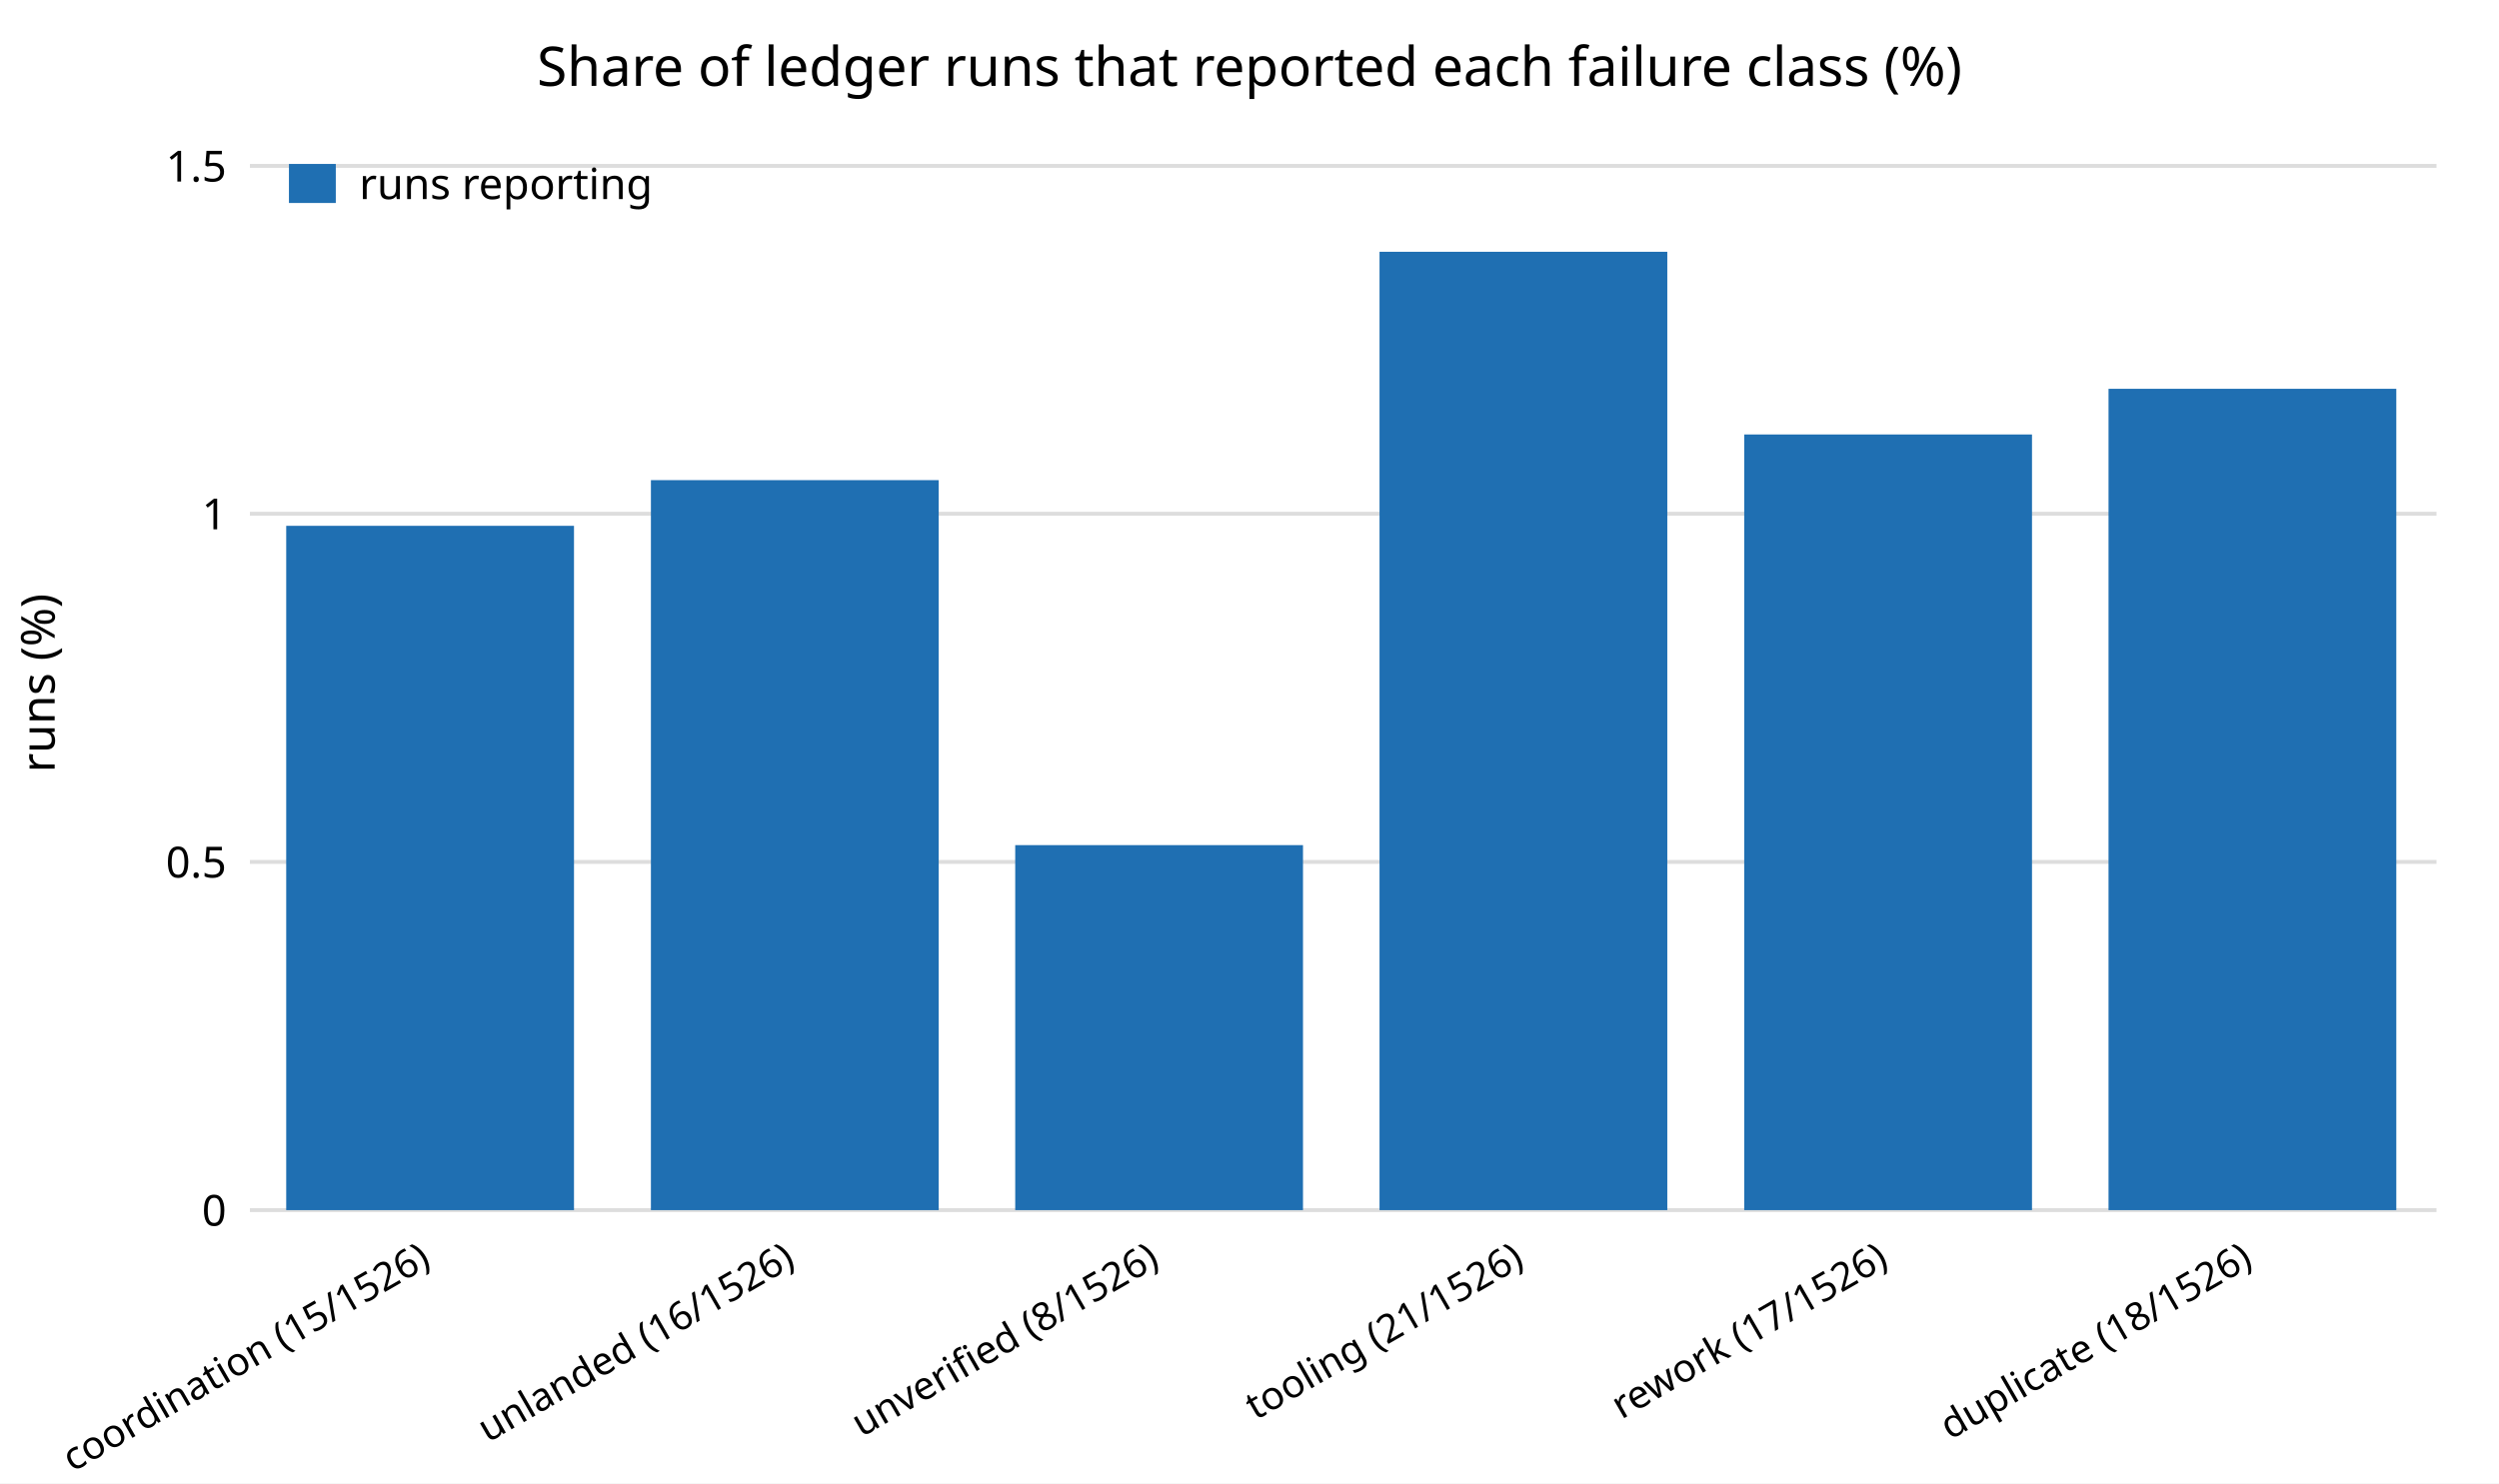
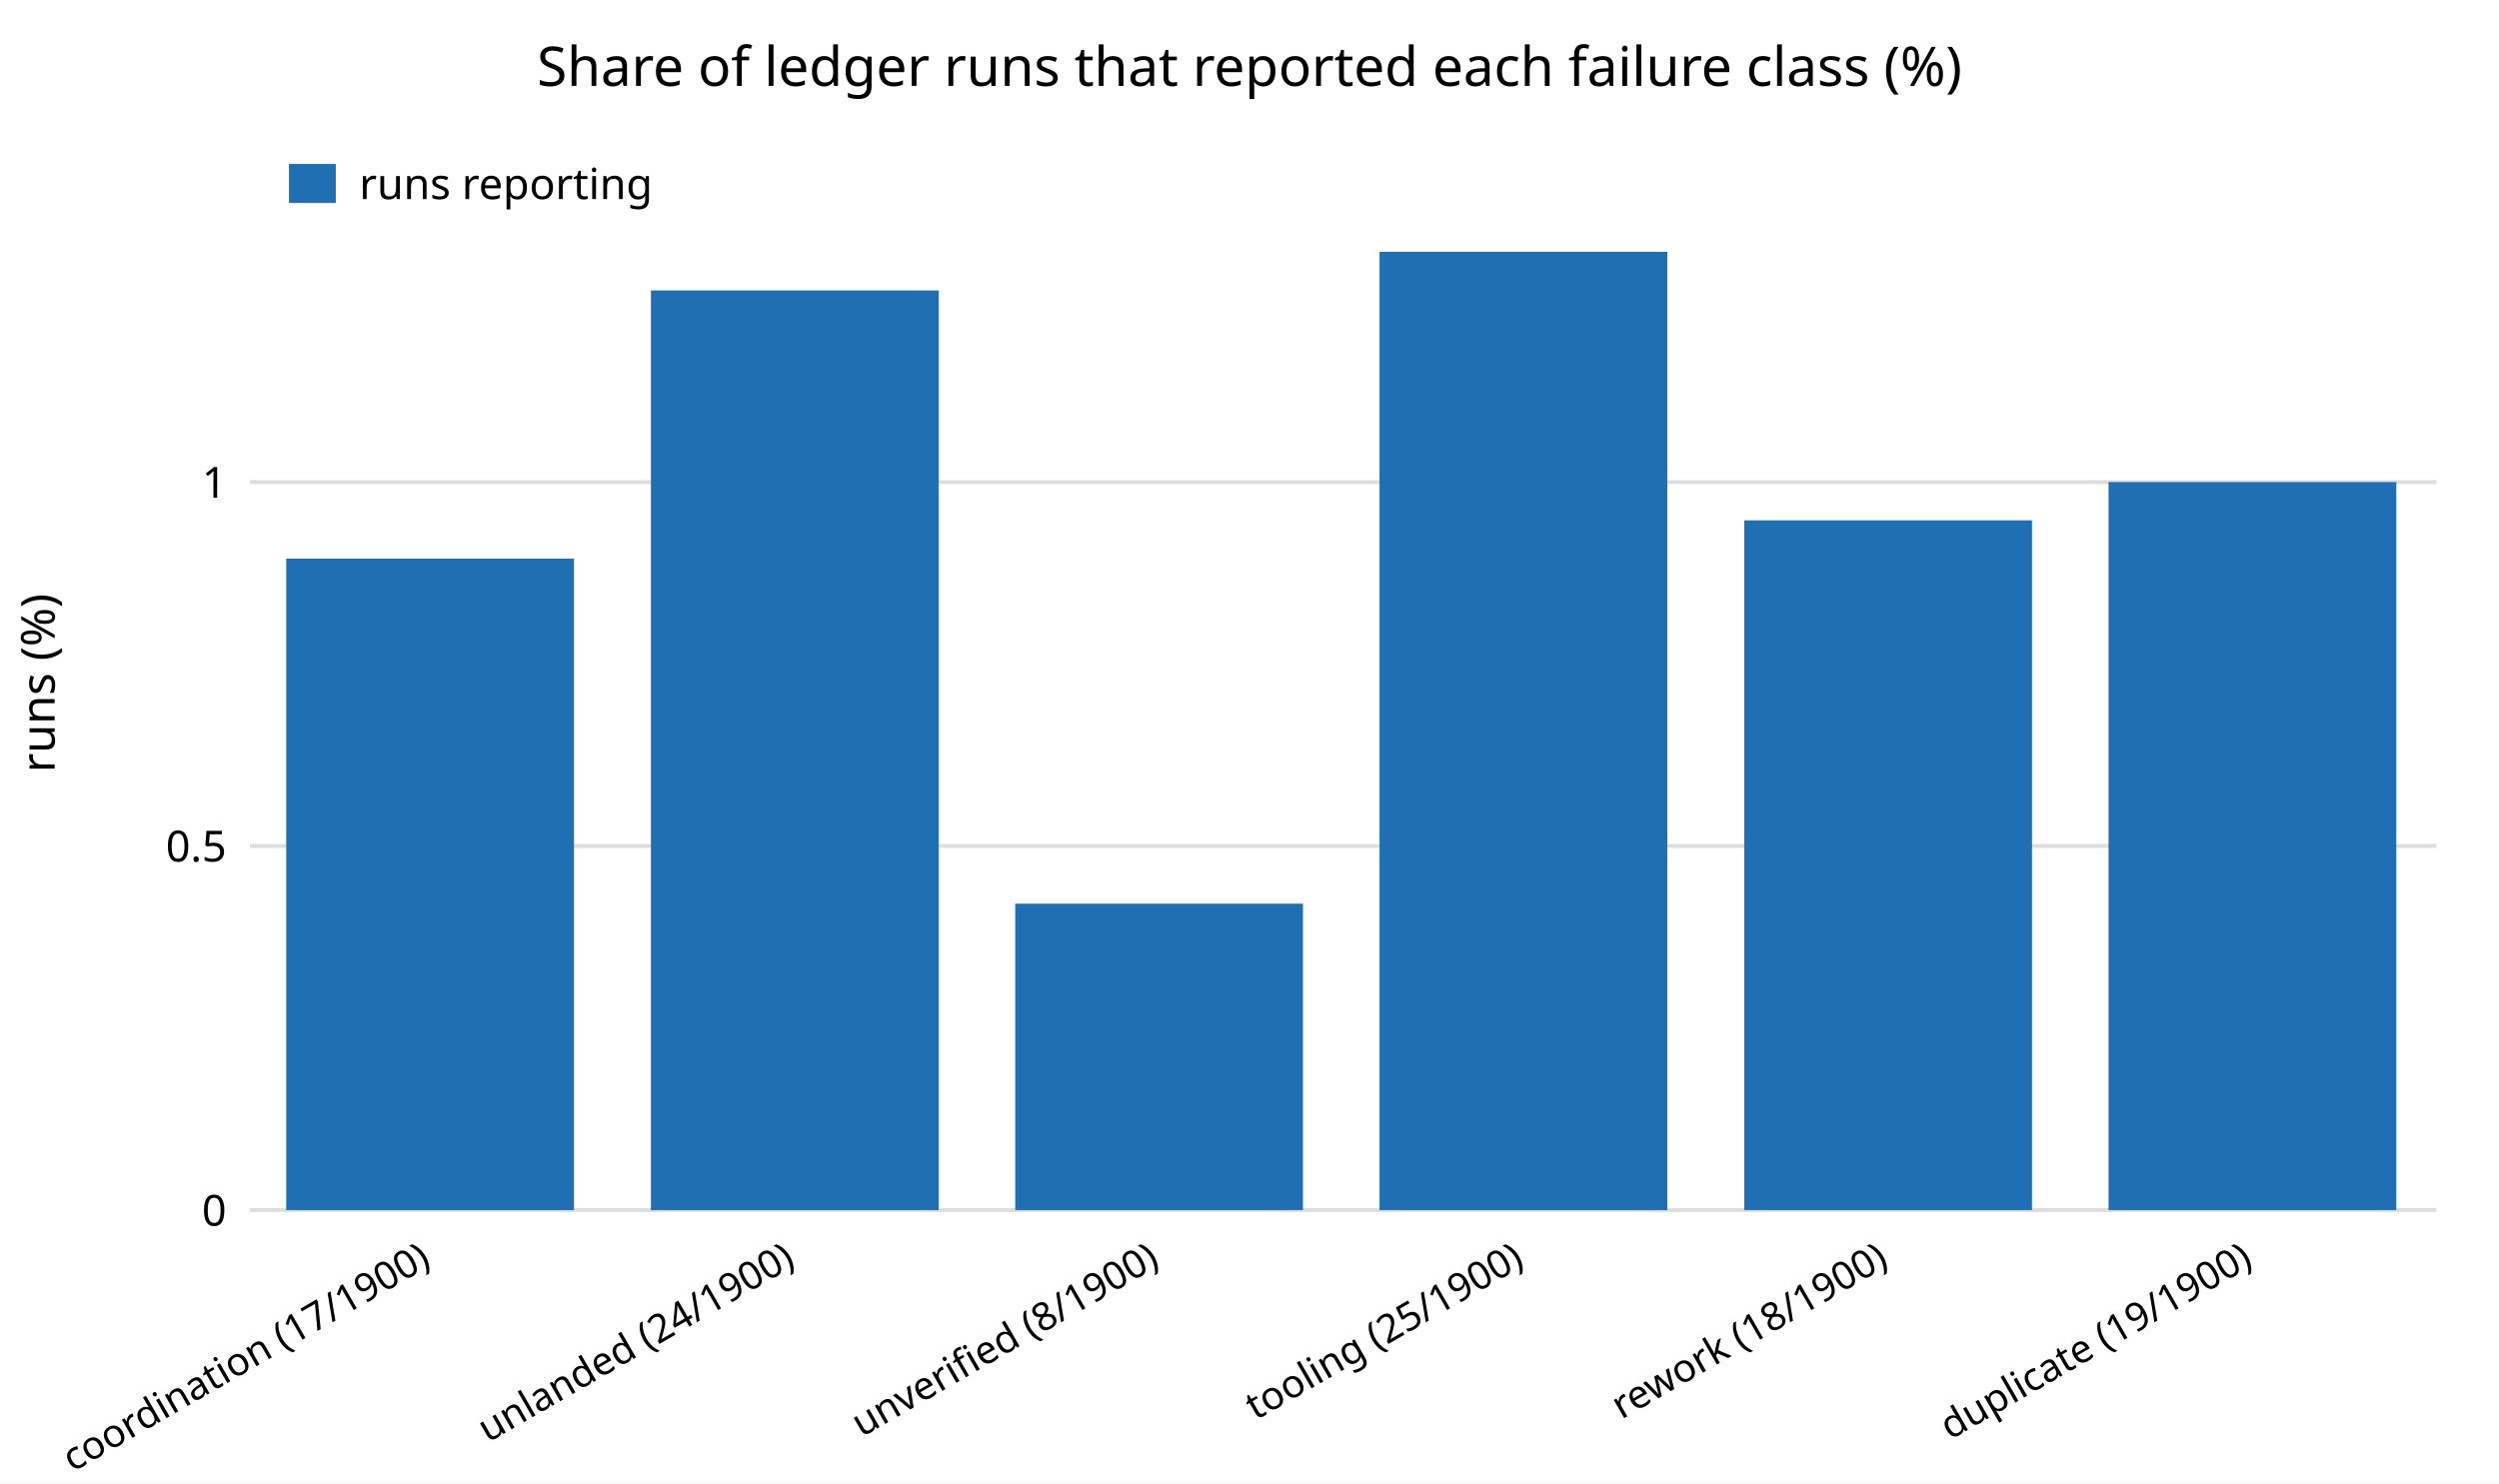
<svg xmlns="http://www.w3.org/2000/svg" viewBox="0 0 640 380" role="img" aria-label="Share of run-ledger rows whose error notes match each failure class">
  <rect width="640" height="380" fill="#fff" />
  <text x="320.0" y="22" text-anchor="middle" font-family="sans-serif" font-size="14">Share of ledger runs that reported each failure class (%)</text>
  <line x1="64" x2="624" y1="310.0" y2="310.0" stroke="#ddd" />
  <text x="58" y="314.0" text-anchor="end" font-family="sans-serif" font-size="11">0</text>
-   <line x1="64" x2="624" y1="220.8" y2="220.8" stroke="#ddd" />
-   <text x="58" y="224.8" text-anchor="end" font-family="sans-serif" font-size="11">0.5</text>
-   <line x1="64" x2="624" y1="131.6" y2="131.6" stroke="#ddd" />
-   <text x="58" y="135.6" text-anchor="end" font-family="sans-serif" font-size="11">1</text>
-   <line x1="64" x2="624" y1="42.5" y2="42.5" stroke="#ddd" />
-   <text x="58" y="46.5" text-anchor="end" font-family="sans-serif" font-size="11">1.5</text>
+   <line x1="64" x2="624" y1="216.7" y2="216.7" stroke="#ddd" />
+   <text x="58" y="220.7" text-anchor="end" font-family="sans-serif" font-size="11">0.5</text>
+   <line x1="64" x2="624" y1="123.5" y2="123.5" stroke="#ddd" />
+   <text x="58" y="127.5" text-anchor="end" font-family="sans-serif" font-size="11">1</text>
  <text x="14" y="175.0" text-anchor="middle" font-family="sans-serif" font-size="12" transform="rotate(-90 14 175.0)">runs (%)</text>
-   <text x="110.7" y="324" text-anchor="end" font-family="sans-serif" font-size="10" transform="rotate(-30 110.7 324)">coordination (15/1526)</text>
-   <rect x="73.3" y="134.7" width="73.7" height="175.3" fill="#1f6fb2" />
-   <text x="204.0" y="324" text-anchor="end" font-family="sans-serif" font-size="10" transform="rotate(-30 204.0 324)">unlanded (16/1526)</text>
-   <rect x="166.7" y="123.0" width="73.7" height="187.0" fill="#1f6fb2" />
-   <text x="297.3" y="324" text-anchor="end" font-family="sans-serif" font-size="10" transform="rotate(-30 297.3 324)">unverified (8/1526)</text>
-   <rect x="260.0" y="216.5" width="73.7" height="93.5" fill="#1f6fb2" />
-   <text x="390.7" y="324" text-anchor="end" font-family="sans-serif" font-size="10" transform="rotate(-30 390.7 324)">tooling (21/1526)</text>
+   <text x="110.7" y="324" text-anchor="end" font-family="sans-serif" font-size="10" transform="rotate(-30 110.7 324)">coordination (17/1900)</text>
+   <rect x="73.3" y="143.1" width="73.7" height="166.9" fill="#1f6fb2" />
+   <text x="204.0" y="324" text-anchor="end" font-family="sans-serif" font-size="10" transform="rotate(-30 204.0 324)">unlanded (24/1900)</text>
+   <rect x="166.7" y="74.4" width="73.7" height="235.6" fill="#1f6fb2" />
+   <text x="297.3" y="324" text-anchor="end" font-family="sans-serif" font-size="10" transform="rotate(-30 297.3 324)">unverified (8/1900)</text>
+   <rect x="260.0" y="231.5" width="73.7" height="78.5" fill="#1f6fb2" />
+   <text x="390.7" y="324" text-anchor="end" font-family="sans-serif" font-size="10" transform="rotate(-30 390.7 324)">tooling (25/1900)</text>
  <rect x="353.3" y="64.5" width="73.7" height="245.5" fill="#1f6fb2" />
-   <text x="484.0" y="324" text-anchor="end" font-family="sans-serif" font-size="10" transform="rotate(-30 484.0 324)">rework (17/1526)</text>
-   <rect x="446.7" y="111.3" width="73.7" height="198.7" fill="#1f6fb2" />
-   <text x="577.3" y="324" text-anchor="end" font-family="sans-serif" font-size="10" transform="rotate(-30 577.3 324)">duplicate (18/1526)</text>
-   <rect x="540.0" y="99.6" width="73.7" height="210.4" fill="#1f6fb2" />
+   <text x="484.0" y="324" text-anchor="end" font-family="sans-serif" font-size="10" transform="rotate(-30 484.0 324)">rework (18/1900)</text>
+   <rect x="446.7" y="133.3" width="73.7" height="176.7" fill="#1f6fb2" />
+   <text x="577.3" y="324" text-anchor="end" font-family="sans-serif" font-size="10" transform="rotate(-30 577.3 324)">duplicate (19/1900)</text>
+   <rect x="540.0" y="123.5" width="73.7" height="186.5" fill="#1f6fb2" />
  <rect x="74" y="42" width="12" height="10" fill="#1f6fb2" />
  <text x="92" y="51" font-family="sans-serif" font-size="11">runs reporting</text>
</svg>
